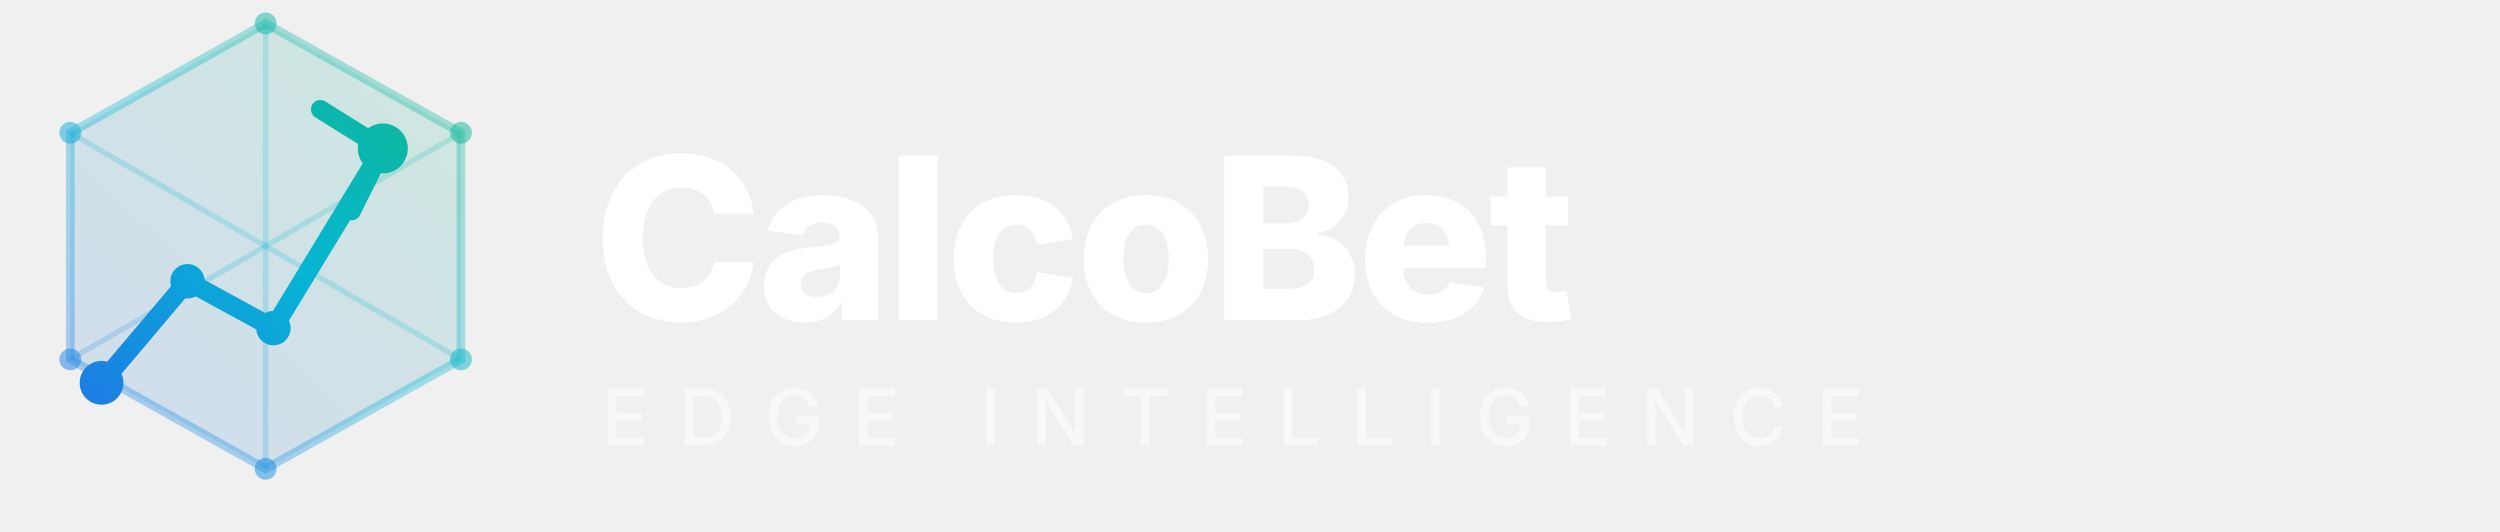
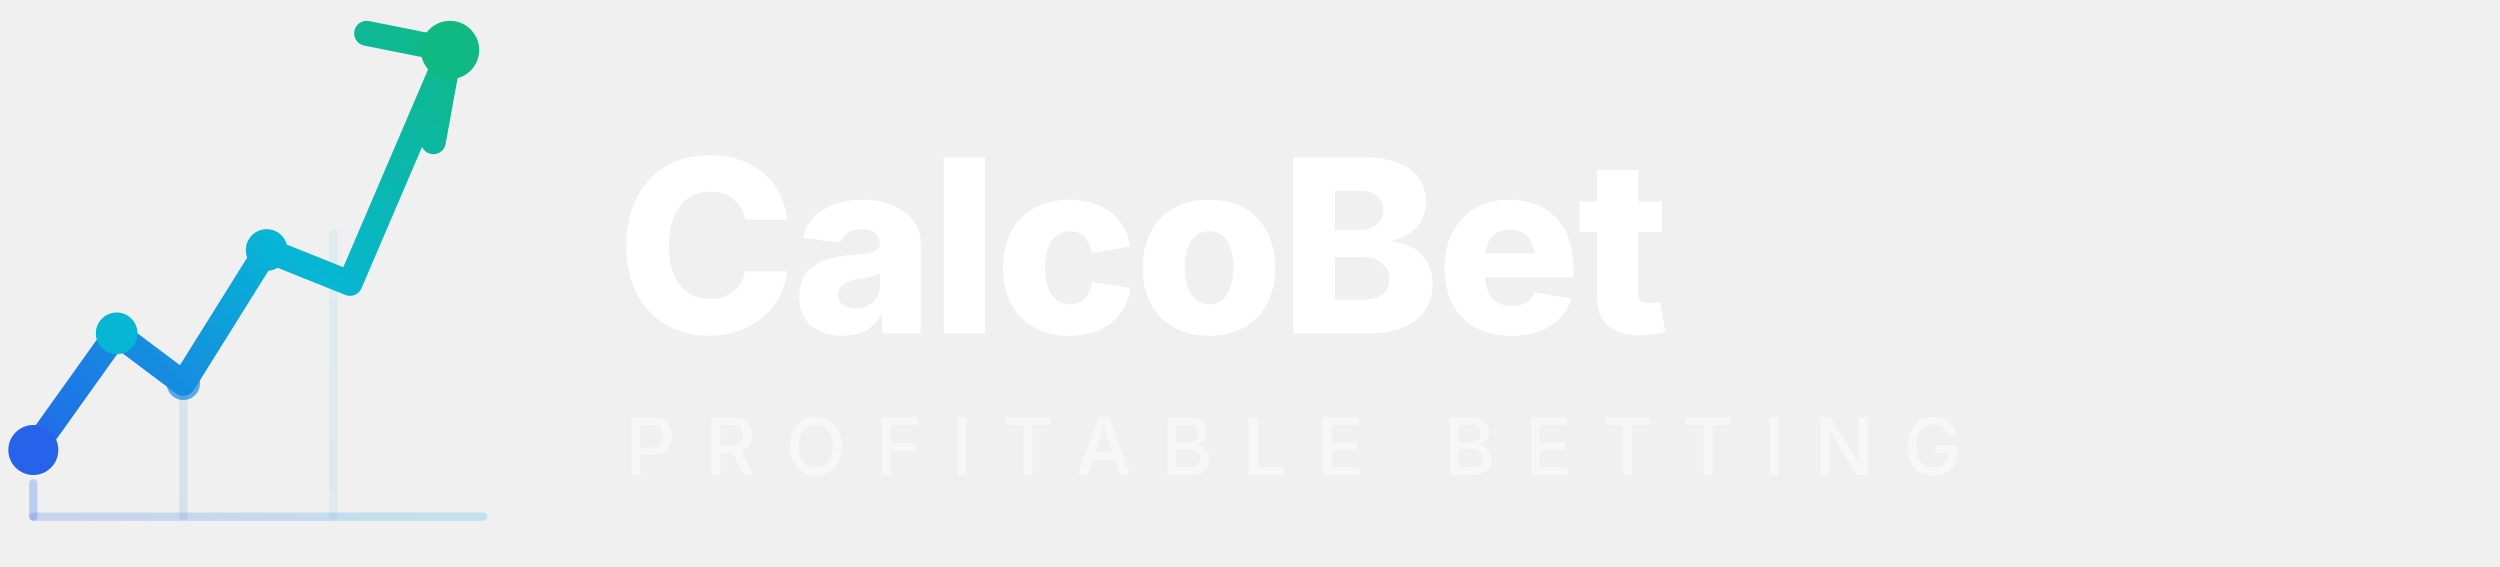
- <svg xmlns="http://www.w3.org/2000/svg" viewBox="0 0 320 68" fill="none">
+ <svg xmlns="http://www.w3.org/2000/svg" viewBox="0 0 300 68" fill="none">
  <defs>
-     <linearGradient id="iconGrad" x1="4" y1="64" x2="60" y2="4" gradientUnits="userSpaceOnUse">
+     <linearGradient id="g" x1="4" y1="58" x2="56" y2="4" gradientUnits="userSpaceOnUse">
      <stop offset="0%" stop-color="#2563EB" />
      <stop offset="55%" stop-color="#06B6D4" />
      <stop offset="100%" stop-color="#10B981" />
    </linearGradient>
-     <linearGradient id="glowGrad" x1="4" y1="64" x2="60" y2="4" gradientUnits="userSpaceOnUse">
-       <stop offset="0%" stop-color="#2563EB" stop-opacity="0.15" />
-       <stop offset="100%" stop-color="#10B981" stop-opacity="0.15" />
-     </linearGradient>
  </defs>
-   <g transform="translate(2, 2)">
-     <polygon points="32,1 57,15 57,44 32,58 7,44 7,15" stroke="url(#iconGrad)" stroke-width="1.1" stroke-opacity="0.35" fill="url(#glowGrad)" />
-     <line x1="32" y1="1" x2="32" y2="58" stroke="url(#iconGrad)" stroke-width="0.7" stroke-opacity="0.2" />
-     <line x1="7" y1="15" x2="57" y2="44" stroke="url(#iconGrad)" stroke-width="0.7" stroke-opacity="0.2" />
-     <line x1="57" y1="15" x2="7" y2="44" stroke="url(#iconGrad)" stroke-width="0.7" stroke-opacity="0.2" />
-     <polyline points="11,47 22,34 33,40 47,17" stroke="url(#iconGrad)" stroke-width="2.4" stroke-linecap="round" stroke-linejoin="round" />
-     <polyline points="39,12 47,17 43,25" stroke="url(#iconGrad)" stroke-width="2.4" stroke-linecap="round" stroke-linejoin="round" />
-     <circle cx="11" cy="47" r="2.8" fill="url(#iconGrad)" />
-     <circle cx="22" cy="34" r="2.2" fill="url(#iconGrad)" />
-     <circle cx="33" cy="40" r="2.2" fill="url(#iconGrad)" />
-     <circle cx="47" cy="17" r="3.2" fill="url(#iconGrad)" />
-     <circle cx="32" cy="1" r="1.4" fill="url(#iconGrad)" opacity="0.5" />
-     <circle cx="57" cy="15" r="1.4" fill="url(#iconGrad)" opacity="0.5" />
-     <circle cx="57" cy="44" r="1.4" fill="url(#iconGrad)" opacity="0.5" />
-     <circle cx="32" cy="58" r="1.4" fill="url(#iconGrad)" opacity="0.5" />
-     <circle cx="7" cy="44" r="1.4" fill="url(#iconGrad)" opacity="0.5" />
-     <circle cx="7" cy="15" r="1.4" fill="url(#iconGrad)" opacity="0.5" />
-   </g>
-   <text x="76" y="41" font-family="'Inter','Helvetica Neue',Arial,sans-serif" font-weight="800" font-size="29" letter-spacing="-0.6" fill="white">CalcoBet</text>
-   <text x="77" y="57" font-family="'Inter','Helvetica Neue',Arial,sans-serif" font-weight="500" font-size="10" letter-spacing="3.8" fill="rgba(255,255,255,0.5)">EDGE INTELLIGENCE</text>
+   <line x1="4" y1="62" x2="58" y2="62" stroke="url(#g)" stroke-width="1" stroke-opacity="0.2" stroke-linecap="round" />
+   <line x1="4" y1="58" x2="4" y2="62" stroke="url(#g)" stroke-width="1" stroke-opacity="0.25" stroke-linecap="round" />
+   <line x1="22" y1="44" x2="22" y2="62" stroke="url(#g)" stroke-width="1" stroke-opacity="0.12" stroke-linecap="round" />
+   <line x1="40" y1="28" x2="40" y2="62" stroke="url(#g)" stroke-width="1" stroke-opacity="0.08" stroke-linecap="round" />
+   <polyline points="4,54 14,40 22,46 32,30 42,34 54,6" stroke="url(#g)" stroke-width="3" stroke-linecap="round" stroke-linejoin="round" />
+   <polyline points="44,4 54,6 52,17" stroke="url(#g)" stroke-width="3" stroke-linecap="round" stroke-linejoin="round" />
+   <circle cx="4" cy="54" r="3" fill="#2563EB" />
+   <circle cx="14" cy="40" r="2.5" fill="#06B6D4" />
+   <circle cx="22" cy="46" r="2" fill="url(#g)" opacity="0.7" />
+   <circle cx="32" cy="30" r="2.5" fill="url(#g)" />
+   <circle cx="54" cy="6" r="3.5" fill="#10B981" />
+   <text x="74" y="40" font-family="'Inter','Helvetica Neue',Arial,sans-serif" font-weight="800" font-size="29" letter-spacing="-0.5" fill="white">CalcoBet</text>
+   <text x="75" y="57" font-family="'Inter','Helvetica Neue',Arial,sans-serif" font-weight="500" font-size="9.5" letter-spacing="3.5" fill="rgba(255,255,255,0.45)">PROFITABLE BETTING</text>
</svg>
